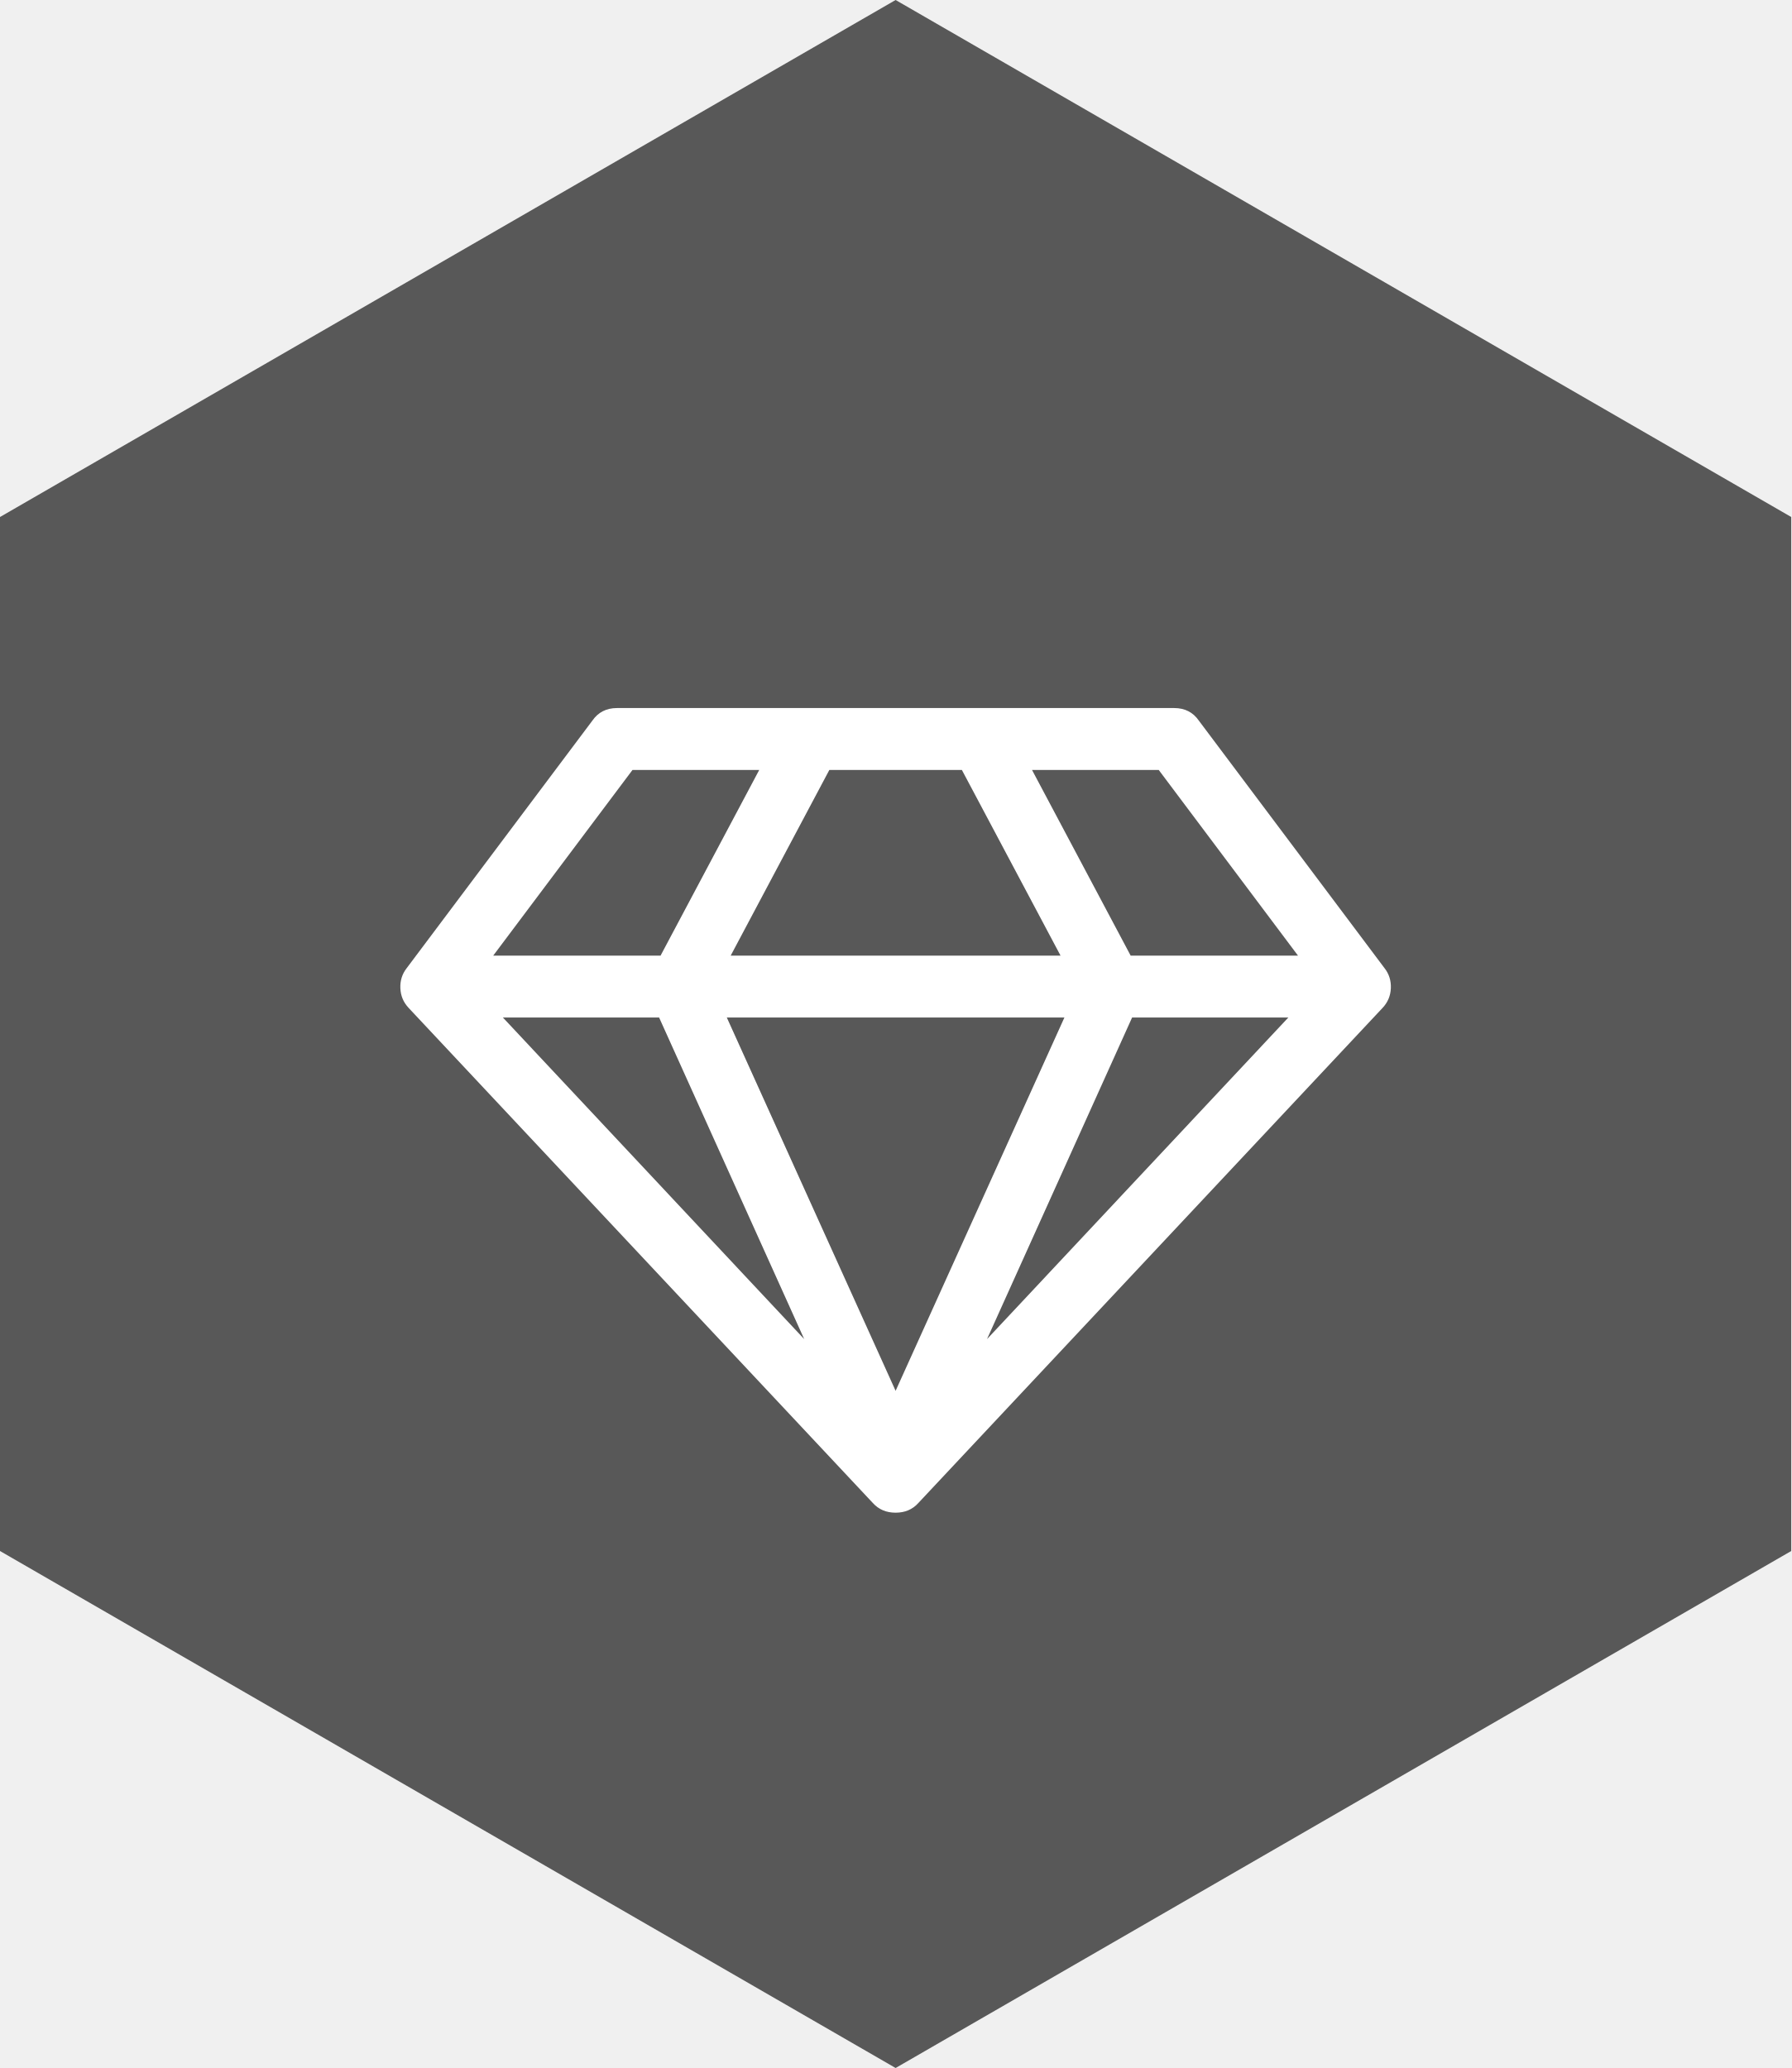
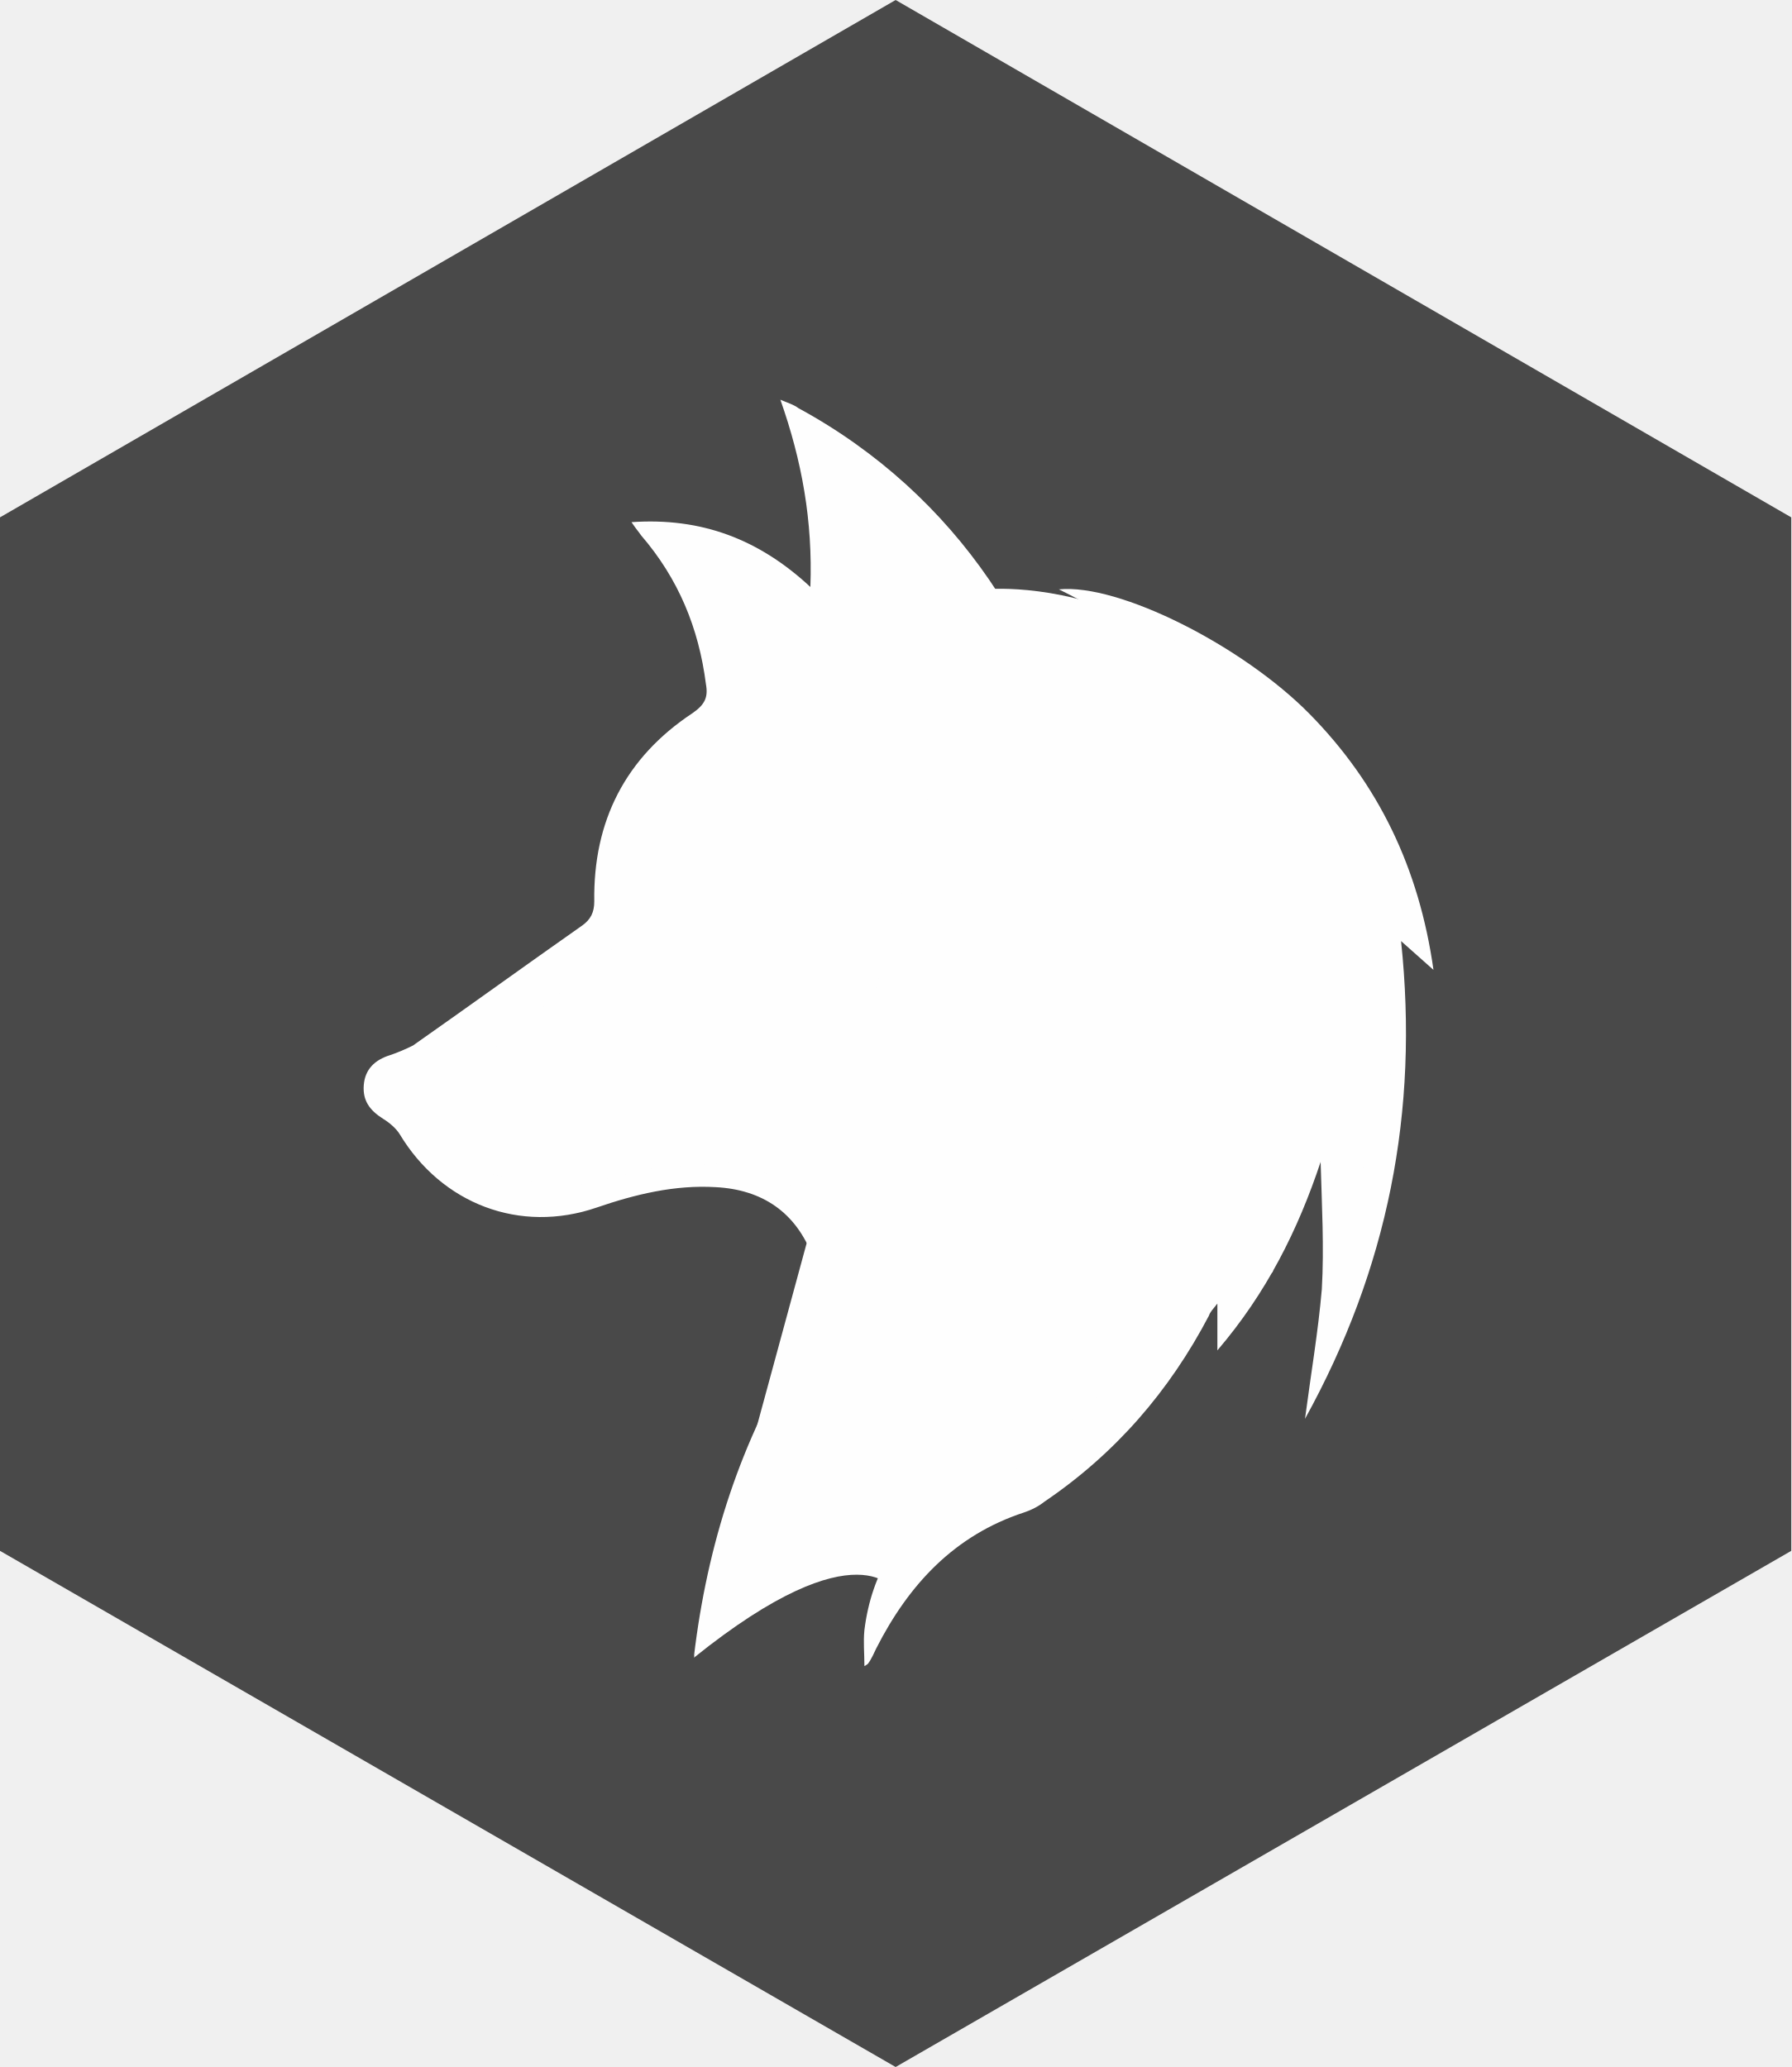
- <svg xmlns="http://www.w3.org/2000/svg" version="1.1" id="Layer_1" x="0px" y="0px" width="149.167px" height="172.243px" viewBox="0 0 149.167 172.243" enable-background="new 0 0 149.167 172.243" xml:space="preserve">
-   <polygon fill="#585858" points="149.167,129.183 74.583,172.243 0,129.183 0,43.061 74.583,0 149.167,43.061 " />
-   <path fill="#FFFFFF" d="M41.88,84.75l25.09,26.783L54.889,84.75H41.88z M74.583,115.841L88.64,84.75H60.527L74.583,115.841z   M55.009,79.594l8.217-15.466H52.673l-11.6,15.466H55.009z M82.196,111.533l25.091-26.783h-13.01L82.196,111.533z M60.849,79.594  h27.469l-8.217-15.466H69.065L60.849,79.594z M94.157,79.594h13.936L96.494,64.128H85.942L94.157,79.594z M99.835,60.02  l15.467,20.621c0.376,0.483,0.55,1.04,0.523,1.671c-0.027,0.632-0.257,1.174-0.686,1.632l-38.664,41.243  c-0.483,0.536-1.113,0.804-1.893,0.804c-0.778,0-1.408-0.268-1.892-0.804L34.026,83.944c-0.429-0.457-0.658-1-0.685-1.632  c-0.027-0.631,0.147-1.188,0.523-1.671L49.331,60.02c0.484-0.699,1.168-1.047,2.054-1.047h46.398  C98.667,58.973,99.353,59.322,99.835,60.02z" />
+ <svg xmlns="http://www.w3.org/2000/svg" version="1.1" id="Layer_1" x="0px" y="0px" viewBox="0 0 149.2 172.2" style="enable-background:new 0 0 149.2 172.2;" xml:space="preserve">
+   <style type="text/css">
+ 	.st0{fill:#494949;}
+ 	.st1{fill:#FEFEFE;}
+ </style>
+   <polygon class="st0" points="149.2,129.2 74.6,172.2 0,129.2 0,43.1 74.6,0 149.2,43.1 " />
+   <g>
+     <g>
+       <path class="st1" d="M57.8,138c1.1-9.3,3.9-18.1,8.9-26c3-4.8,6.7-9.1,10.1-13.6c4.7-6.1,8.1-12.8,8.5-20.6    c0.4-6.8-1.2-13.2-4.5-19.1c-2.2-3.9-5-7.6-7.5-11.3c-0.2-0.2-0.3-0.5-0.6-1c-1.4,3.5-2.6,6.6-3.9,10c-1.6-2.3-3.4-3.3-6-2.6    c0.8,4.5-1.1,8.2-3.6,11.6c-0.5,0.6-1.1,1.2-1.6,1.7c-2.9,2.9-3.4,7.6-1,10.5c1-1,2-1.8,1.8-3.6c-0.3-2.4,1.9-4.4,4.3-4.3    c1.3,0.1,2.5-0.1,3.8-0.2c0,0-0.1,0.3-0.3,0.6c-0.6,1.2-1.2,2.3-1.8,3.5c-0.8,1.6-2.1,2.6-3.9,2.6c-1.5,0-2.3,0.9-3.4,1.9    c4.7,1.7,9.1,1.3,13.6-0.8c-1,1.4-3.4,2.9-5.9,3.7c-3.8,1.2-7.7,1.1-11.4-0.4c-1-0.4-1.7-0.3-2.4,0.3c-3.2,2.5-6.5,4.9-9.8,7.4    c-0.6,0.5-1,0.9-0.5,1.8c0.8,1.5,0.3,2.9-0.6,4.1c3.1,3,8.8,3.7,13.5,1.5c3.7-1.7,7.5-1.8,11.3-0.3c1.4,0.6,2.6,1.5,4.1,2.4    c1.1-4.6,0.9-9.1-0.3-13.8c5,5.6,4.8,16.4-0.4,22.2c-0.2-0.5-0.4-1-0.6-1.5c-1.4-3.7-4.2-5.6-8.1-5.8c-3.4-0.2-6.7,0.6-9.9,1.7    c-6.4,2.2-12.9-0.3-16.4-6.1c-0.3-0.5-0.9-1-1.4-1.3c-1.1-0.7-1.7-1.5-1.6-2.8c0.1-1.3,0.9-2.1,2.2-2.5c0.6-0.2,1.3-0.5,1.9-0.8    c4.7-3.3,9.4-6.7,14.1-10c0.7-0.5,1-1.1,1-2c-0.1-6.7,2.6-12,8.2-15.7c1-0.7,1.3-1.3,1.1-2.4c-0.6-4.7-2.3-8.8-5.4-12.4    c-0.2-0.3-0.4-0.5-0.8-1.1c5.8-0.4,10.6,1.4,14.9,5.4c0.2-5.5-0.7-10.5-2.5-15.6c0.7,0.3,1.1,0.4,1.5,0.7    c26.5,14.4,32.2,50.4,11.5,72.3c-7.5,8-13,17.3-18,27C59.3,134.9,58.6,136.4,57.8,138z" />
+       <path class="st1" d="M113.9,91.7c0.9-8-1.1-15-5.4-21.5c0.8,0.5,1.6,1,2.3,1.5C106,61.5,98.4,54.1,88.2,49.1    c5-0.5,15.3,4.7,20.9,10.4c5.7,5.8,9.1,12.8,10.3,21.3c-1-0.9-1.7-1.5-2.7-2.4c1.5,14.2-1.1,27.3-8,39.8c0.5-3.8,1.1-7.3,1.4-10.8    c0.2-3.5,0-7-0.1-10.6c-1.9,5.7-4.5,10.9-8.6,15.7c0-1.4,0-2.4,0-3.9c-0.4,0.5-0.6,0.7-0.7,1c-3.3,6.3-7.8,11.5-13.7,15.5    c-0.5,0.4-1.1,0.7-1.7,0.9c-5.8,1.9-9.6,6-12.3,11.3c-0.2,0.4-0.4,0.9-0.7,1.3c0,0-0.1,0.1-0.3,0.2c0-1.1-0.1-2,0-3    c0.6-4.8,2.9-8.5,7-11.1c13.5-8.5,19.9-20.3,17.7-36.4c0-0.1,0-0.3,0-0.8c3.7,4.2,5.6,8.8,6.6,14.4c3.8-6.8,4.7-13.7,3.1-20.9    c0.1-0.1,0.3-0.1,0.4-0.2C109.2,84.5,111.5,88,113.9,91.7z" />
+       <path class="st1" d="M90.5,59c3.9,2,6.4,4.8,7.8,8.6c0.3,0.8,0.6,1.6,0.6,2.4c0.1,2.8,0.9,5.3,2.1,7.8c1.6,3.2,1.8,6.7,1.4,10.2    c0,0.2-0.1,0.4-0.1,0.6c0,0.1-0.1,0.1-0.3,0.3c-0.4-1-0.7-1.9-1.1-2.8c-1.2-3.1-3.1-5.8-5.3-8.2c-0.4-0.4-0.7-1.2-0.6-1.7    c1.2-6.2-0.3-11.7-4.4-16.5C90.7,59.6,90.7,59.5,90.5,59z" />
+     </g>
+     <polygon class="st1" points="39.3,88.9 51.3,78.8 54.3,68.8 58,62 60.5,56.3 60.5,49.1 67.5,51.8 72,43 79.5,51 87.5,71.3    80.5,99.3 72,107 68.4,106.3 68,99.8 61.8,96.8 54.5,97.3 47,99 39.3,97.5 37.3,91.8  " />
+     <path class="st1" d="M82,49.1c0,0,22.3-2.4,31,25.9l3,13.9l-3.3,11.3l-4.3-7.8L106,106h-5.5l-4.8,6.5l-18.2,16.3l-2.9,3.8   c0,0-3-5.6-16.8,5.5" />
+   </g>
</svg>
